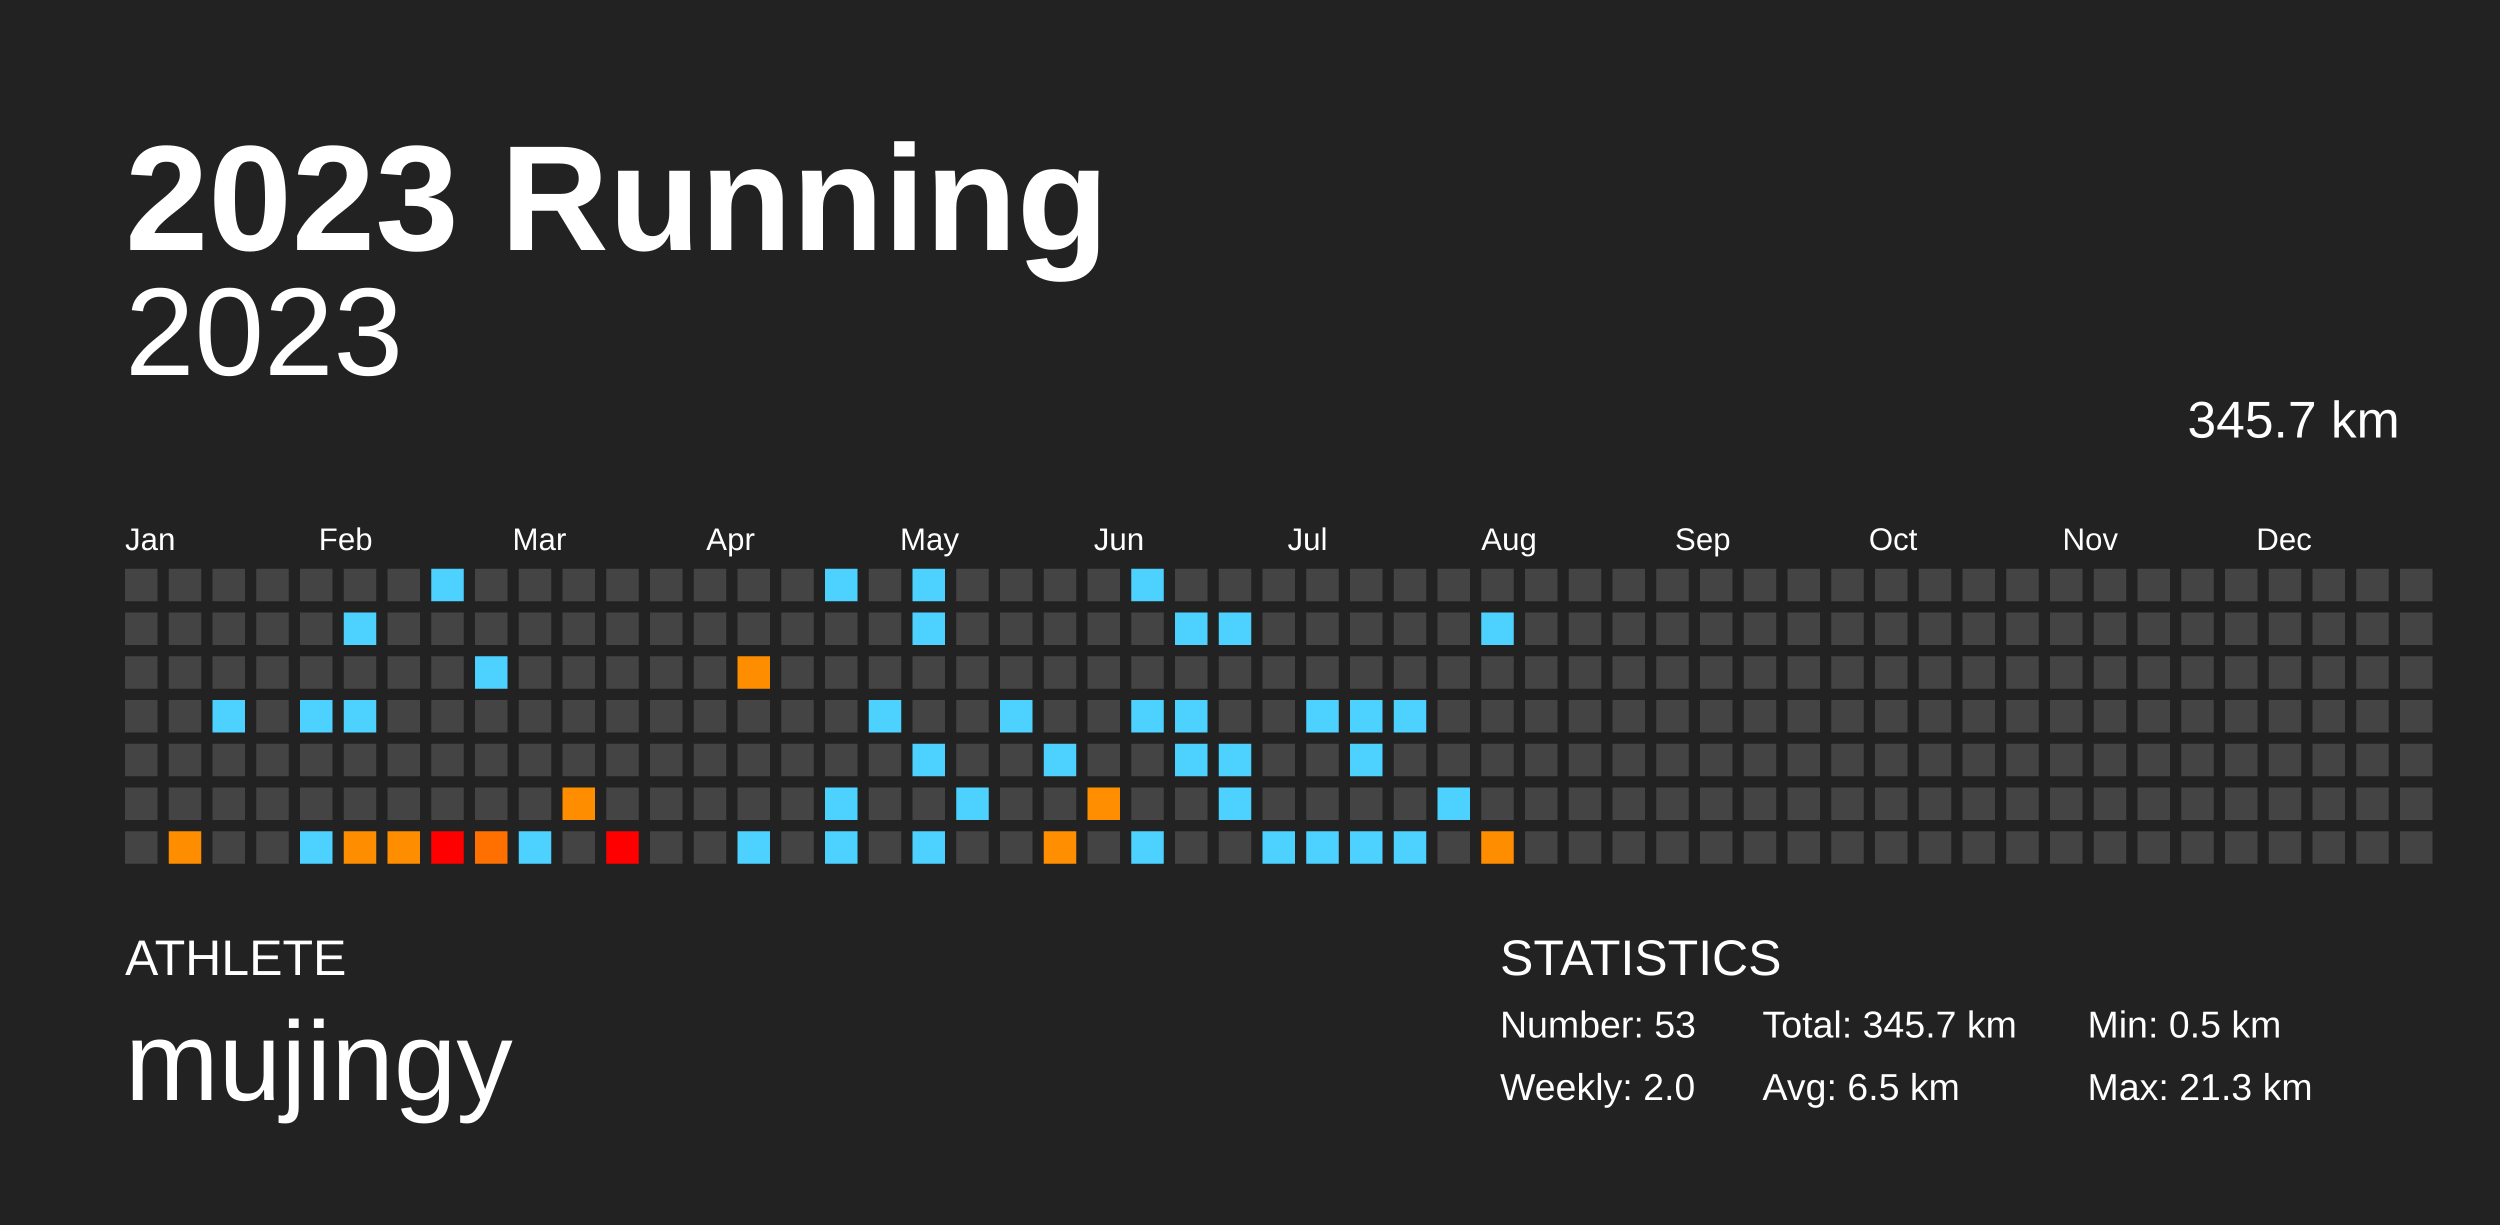
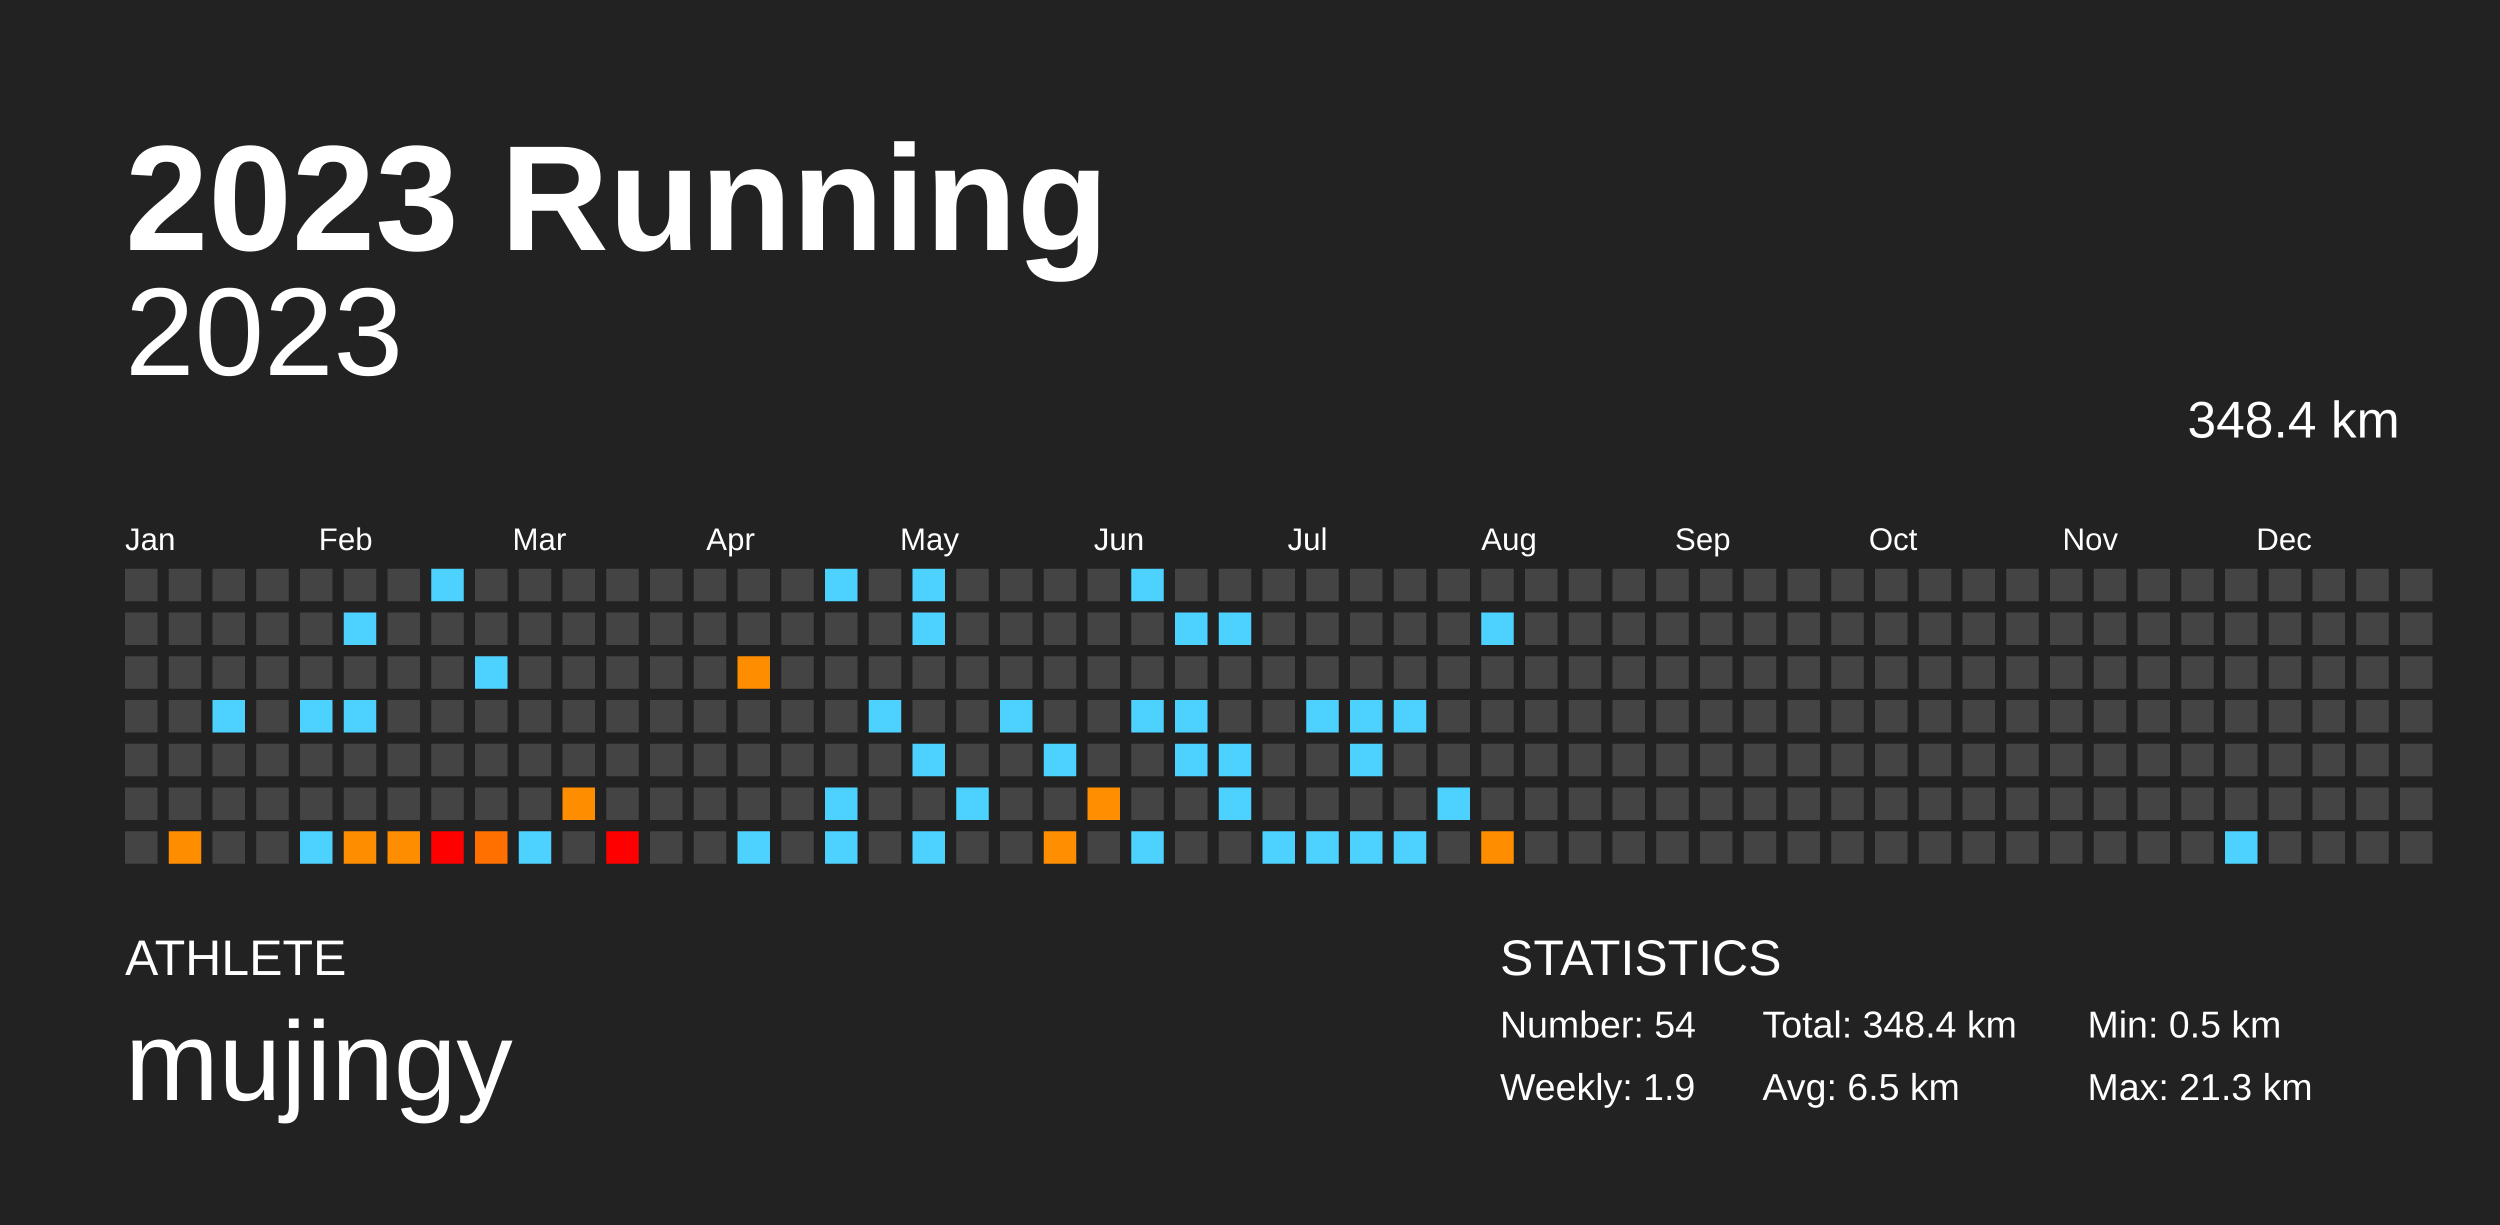
<svg xmlns="http://www.w3.org/2000/svg" baseProfile="full" height="98mm" version="1.1" viewBox="0,0,200,98" width="200mm">
  <defs />
  <rect fill="#222222" height="98" width="200" x="0" y="0" />
  <text fill="#FFFFFF" style="font-size:12px; font-family:Arial; font-weight:bold;" x="10" y="20">2023 Running</text>
  <text fill="#FFFFFF" style="font-size:4px; font-family:Arial" x="10" y="78">ATHLETE</text>
  <text fill="#FFFFFF" style="font-size:9px; font-family:Arial" x="10" y="88">mujingy</text>
  <text fill="#FFFFFF" style="font-size:4px; font-family:Arial" x="120" y="78">STATISTICS</text>
-   <text fill="#FFFFFF" style="font-size:3px; font-family:Arial" x="120" y="83">Number: 53</text>
-   <text fill="#FFFFFF" style="font-size:3px; font-family:Arial" x="120" y="88">Weekly: 2.0</text>
-   <text fill="#FFFFFF" style="font-size:3px; font-family:Arial" x="141" y="83">Total: 345.7 km</text>
+   <text fill="#FFFFFF" style="font-size:3px; font-family:Arial" x="120" y="83">Number: 54</text>
+   <text fill="#FFFFFF" style="font-size:3px; font-family:Arial" x="120" y="88">Weekly: 1.9</text>
+   <text fill="#FFFFFF" style="font-size:3px; font-family:Arial" x="141" y="83">Total: 348.4 km</text>
  <text fill="#FFFFFF" style="font-size:3px; font-family:Arial" x="141" y="88">Avg: 6.5 km</text>
  <text fill="#FFFFFF" style="font-size:3px; font-family:Arial" x="167" y="83">Min: 0.5 km</text>
  <text fill="#FFFFFF" style="font-size:3px; font-family:Arial" x="167" y="88">Max: 21.3 km</text>
  <text alignment-baseline="hanging" fill="#FFFFFF" style="font-size:10.0px; font-family:Arial;" x="10" y="30">2023</text>
-   <text alignment-baseline="hanging" fill="#FFFFFF" style="font-size:4.125px; font-family:Arial;" x="175" y="35">345.7 km</text>
+   <text alignment-baseline="hanging" fill="#FFFFFF" style="font-size:4.125px; font-family:Arial;" x="175" y="35">348.4 km</text>
  <text fill="#FFFFFF" style="font-size:2.5px; font-family:Arial" x="10.0" y="44">Jan</text>
  <text fill="#FFFFFF" style="font-size:2.5px; font-family:Arial" x="25.5" y="44">Feb</text>
  <text fill="#FFFFFF" style="font-size:2.5px; font-family:Arial" x="41.0" y="44">Mar</text>
  <text fill="#FFFFFF" style="font-size:2.5px; font-family:Arial" x="56.5" y="44">Apr</text>
  <text fill="#FFFFFF" style="font-size:2.5px; font-family:Arial" x="72.0" y="44">May</text>
  <text fill="#FFFFFF" style="font-size:2.5px; font-family:Arial" x="87.5" y="44">Jun</text>
  <text fill="#FFFFFF" style="font-size:2.5px; font-family:Arial" x="103.0" y="44">Jul</text>
  <text fill="#FFFFFF" style="font-size:2.5px; font-family:Arial" x="118.5" y="44">Aug</text>
  <text fill="#FFFFFF" style="font-size:2.5px; font-family:Arial" x="134.0" y="44">Sep</text>
  <text fill="#FFFFFF" style="font-size:2.5px; font-family:Arial" x="149.5" y="44">Oct</text>
  <text fill="#FFFFFF" style="font-size:2.5px; font-family:Arial" x="165.0" y="44">Nov</text>
  <text fill="#FFFFFF" style="font-size:2.5px; font-family:Arial" x="180.5" y="44">Dec</text>
  <rect fill="#444444" height="2.6" width="2.6" x="10.0" y="45.5" />
  <rect fill="#444444" height="2.6" width="2.6" x="10.0" y="49.0" />
  <rect fill="#444444" height="2.6" width="2.6" x="10.0" y="52.5" />
  <rect fill="#444444" height="2.6" width="2.6" x="10.0" y="56.0" />
  <rect fill="#444444" height="2.6" width="2.6" x="10.0" y="59.5" />
  <rect fill="#444444" height="2.6" width="2.6" x="10.0" y="63.0" />
  <rect fill="#444444" height="2.6" width="2.6" x="10.0" y="66.5" />
  <rect fill="#444444" height="2.6" width="2.6" x="13.5" y="45.5" />
  <rect fill="#444444" height="2.6" width="2.6" x="13.5" y="49.0" />
  <rect fill="#444444" height="2.6" width="2.6" x="13.5" y="52.5" />
  <rect fill="#444444" height="2.6" width="2.6" x="13.5" y="56.0" />
  <rect fill="#444444" height="2.6" width="2.6" x="13.5" y="59.5" />
  <rect fill="#444444" height="2.6" width="2.6" x="13.5" y="63.0" />
  <rect fill="#ff8d00" height="2.6" width="2.6" x="13.5" y="66.5" />
  <rect fill="#444444" height="2.6" width="2.6" x="17.0" y="45.5" />
  <rect fill="#444444" height="2.6" width="2.6" x="17.0" y="49.0" />
  <rect fill="#444444" height="2.6" width="2.6" x="17.0" y="52.5" />
  <rect fill="#4dd2ff" height="2.6" width="2.6" x="17.0" y="56.0" />
  <rect fill="#444444" height="2.6" width="2.6" x="17.0" y="59.5" />
  <rect fill="#444444" height="2.6" width="2.6" x="17.0" y="63.0" />
  <rect fill="#444444" height="2.6" width="2.6" x="17.0" y="66.5" />
  <rect fill="#444444" height="2.6" width="2.6" x="20.5" y="45.5" />
  <rect fill="#444444" height="2.6" width="2.6" x="20.5" y="49.0" />
  <rect fill="#444444" height="2.6" width="2.6" x="20.5" y="52.5" />
  <rect fill="#444444" height="2.6" width="2.6" x="20.5" y="56.0" />
  <rect fill="#444444" height="2.6" width="2.6" x="20.5" y="59.5" />
  <rect fill="#444444" height="2.6" width="2.6" x="20.5" y="63.0" />
  <rect fill="#444444" height="2.6" width="2.6" x="20.5" y="66.5" />
  <rect fill="#444444" height="2.6" width="2.6" x="24.0" y="45.5" />
  <rect fill="#444444" height="2.6" width="2.6" x="24.0" y="49.0" />
  <rect fill="#444444" height="2.6" width="2.6" x="24.0" y="52.5" />
  <rect fill="#4dd2ff" height="2.6" width="2.6" x="24.0" y="56.0" />
  <rect fill="#444444" height="2.6" width="2.6" x="24.0" y="59.5" />
  <rect fill="#444444" height="2.6" width="2.6" x="24.0" y="63.0" />
  <rect fill="#4dd2ff" height="2.6" width="2.6" x="24.0" y="66.5" />
  <rect fill="#444444" height="2.6" width="2.6" x="27.5" y="45.5" />
  <rect fill="#4dd2ff" height="2.6" width="2.6" x="27.5" y="49.0" />
  <rect fill="#444444" height="2.6" width="2.6" x="27.5" y="52.5" />
  <rect fill="#4dd2ff" height="2.6" width="2.6" x="27.5" y="56.0" />
  <rect fill="#444444" height="2.6" width="2.6" x="27.5" y="59.5" />
  <rect fill="#444444" height="2.6" width="2.6" x="27.5" y="63.0" />
  <rect fill="#ff8d00" height="2.6" width="2.6" x="27.5" y="66.5" />
  <rect fill="#444444" height="2.6" width="2.6" x="31.0" y="45.5" />
  <rect fill="#444444" height="2.6" width="2.6" x="31.0" y="49.0" />
  <rect fill="#444444" height="2.6" width="2.6" x="31.0" y="52.5" />
  <rect fill="#444444" height="2.6" width="2.6" x="31.0" y="56.0" />
  <rect fill="#444444" height="2.6" width="2.6" x="31.0" y="59.5" />
  <rect fill="#444444" height="2.6" width="2.6" x="31.0" y="63.0" />
  <rect fill="#ff8d00" height="2.6" width="2.6" x="31.0" y="66.5" />
  <rect fill="#4dd2ff" height="2.6" width="2.6" x="34.5" y="45.5" />
  <rect fill="#444444" height="2.6" width="2.6" x="34.5" y="49.0" />
  <rect fill="#444444" height="2.6" width="2.6" x="34.5" y="52.5" />
  <rect fill="#444444" height="2.6" width="2.6" x="34.5" y="56.0" />
  <rect fill="#444444" height="2.6" width="2.6" x="34.5" y="59.5" />
  <rect fill="#444444" height="2.6" width="2.6" x="34.5" y="63.0" />
  <rect fill="red" height="2.6" width="2.6" x="34.5" y="66.5" />
  <rect fill="#444444" height="2.6" width="2.6" x="38.0" y="45.5" />
  <rect fill="#444444" height="2.6" width="2.6" x="38.0" y="49.0" />
  <rect fill="#4dd2ff" height="2.6" width="2.6" x="38.0" y="52.5" />
  <rect fill="#444444" height="2.6" width="2.6" x="38.0" y="56.0" />
  <rect fill="#444444" height="2.6" width="2.6" x="38.0" y="59.5" />
  <rect fill="#444444" height="2.6" width="2.6" x="38.0" y="63.0" />
  <rect fill="#ff7000" height="2.6" width="2.6" x="38.0" y="66.5" />
  <rect fill="#444444" height="2.6" width="2.6" x="41.5" y="45.5" />
  <rect fill="#444444" height="2.6" width="2.6" x="41.5" y="49.0" />
  <rect fill="#444444" height="2.6" width="2.6" x="41.5" y="52.5" />
  <rect fill="#444444" height="2.6" width="2.6" x="41.5" y="56.0" />
  <rect fill="#444444" height="2.6" width="2.6" x="41.5" y="59.5" />
  <rect fill="#444444" height="2.6" width="2.6" x="41.5" y="63.0" />
  <rect fill="#4dd2ff" height="2.6" width="2.6" x="41.5" y="66.5" />
  <rect fill="#444444" height="2.6" width="2.6" x="45.0" y="45.5" />
  <rect fill="#444444" height="2.6" width="2.6" x="45.0" y="49.0" />
  <rect fill="#444444" height="2.6" width="2.6" x="45.0" y="52.5" />
  <rect fill="#444444" height="2.6" width="2.6" x="45.0" y="56.0" />
  <rect fill="#444444" height="2.6" width="2.6" x="45.0" y="59.5" />
  <rect fill="#ff8d00" height="2.6" width="2.6" x="45.0" y="63.0" />
  <rect fill="#444444" height="2.6" width="2.6" x="45.0" y="66.5" />
  <rect fill="#444444" height="2.6" width="2.6" x="48.5" y="45.5" />
  <rect fill="#444444" height="2.6" width="2.6" x="48.5" y="49.0" />
  <rect fill="#444444" height="2.6" width="2.6" x="48.5" y="52.5" />
  <rect fill="#444444" height="2.6" width="2.6" x="48.5" y="56.0" />
  <rect fill="#444444" height="2.6" width="2.6" x="48.5" y="59.5" />
  <rect fill="#444444" height="2.6" width="2.6" x="48.5" y="63.0" />
  <rect fill="red" height="2.6" width="2.6" x="48.5" y="66.5" />
  <rect fill="#444444" height="2.6" width="2.6" x="52.0" y="45.5" />
  <rect fill="#444444" height="2.6" width="2.6" x="52.0" y="49.0" />
  <rect fill="#444444" height="2.6" width="2.6" x="52.0" y="52.5" />
  <rect fill="#444444" height="2.6" width="2.6" x="52.0" y="56.0" />
  <rect fill="#444444" height="2.6" width="2.6" x="52.0" y="59.5" />
  <rect fill="#444444" height="2.6" width="2.6" x="52.0" y="63.0" />
  <rect fill="#444444" height="2.6" width="2.6" x="52.0" y="66.5" />
  <rect fill="#444444" height="2.6" width="2.6" x="55.5" y="45.5" />
  <rect fill="#444444" height="2.6" width="2.6" x="55.5" y="49.0" />
  <rect fill="#444444" height="2.6" width="2.6" x="55.5" y="52.5" />
  <rect fill="#444444" height="2.6" width="2.6" x="55.5" y="56.0" />
  <rect fill="#444444" height="2.6" width="2.6" x="55.5" y="59.5" />
  <rect fill="#444444" height="2.6" width="2.6" x="55.5" y="63.0" />
  <rect fill="#444444" height="2.6" width="2.6" x="55.5" y="66.5" />
  <rect fill="#444444" height="2.6" width="2.6" x="59.0" y="45.5" />
  <rect fill="#444444" height="2.6" width="2.6" x="59.0" y="49.0" />
  <rect fill="#ff8d00" height="2.6" width="2.6" x="59.0" y="52.5" />
  <rect fill="#444444" height="2.6" width="2.6" x="59.0" y="56.0" />
  <rect fill="#444444" height="2.6" width="2.6" x="59.0" y="59.5" />
  <rect fill="#444444" height="2.6" width="2.6" x="59.0" y="63.0" />
  <rect fill="#4dd2ff" height="2.6" width="2.6" x="59.0" y="66.5" />
  <rect fill="#444444" height="2.6" width="2.6" x="62.5" y="45.5" />
  <rect fill="#444444" height="2.6" width="2.6" x="62.5" y="49.0" />
  <rect fill="#444444" height="2.6" width="2.6" x="62.5" y="52.5" />
  <rect fill="#444444" height="2.6" width="2.6" x="62.5" y="56.0" />
  <rect fill="#444444" height="2.6" width="2.6" x="62.5" y="59.5" />
  <rect fill="#444444" height="2.6" width="2.6" x="62.5" y="63.0" />
  <rect fill="#444444" height="2.6" width="2.6" x="62.5" y="66.5" />
  <rect fill="#4dd2ff" height="2.6" width="2.6" x="66.0" y="45.5" />
  <rect fill="#444444" height="2.6" width="2.6" x="66.0" y="49.0" />
  <rect fill="#444444" height="2.6" width="2.6" x="66.0" y="52.5" />
  <rect fill="#444444" height="2.6" width="2.6" x="66.0" y="56.0" />
  <rect fill="#444444" height="2.6" width="2.6" x="66.0" y="59.5" />
  <rect fill="#4dd2ff" height="2.6" width="2.6" x="66.0" y="63.0" />
  <rect fill="#4dd2ff" height="2.6" width="2.6" x="66.0" y="66.5" />
  <rect fill="#444444" height="2.6" width="2.6" x="69.5" y="45.5" />
  <rect fill="#444444" height="2.6" width="2.6" x="69.5" y="49.0" />
  <rect fill="#444444" height="2.6" width="2.6" x="69.5" y="52.5" />
  <rect fill="#4dd2ff" height="2.6" width="2.6" x="69.5" y="56.0" />
  <rect fill="#444444" height="2.6" width="2.6" x="69.5" y="59.5" />
  <rect fill="#444444" height="2.6" width="2.6" x="69.5" y="63.0" />
  <rect fill="#444444" height="2.6" width="2.6" x="69.5" y="66.5" />
  <rect fill="#4dd2ff" height="2.6" width="2.6" x="73.0" y="45.5" />
  <rect fill="#4dd2ff" height="2.6" width="2.6" x="73.0" y="49.0" />
  <rect fill="#444444" height="2.6" width="2.6" x="73.0" y="52.5" />
  <rect fill="#444444" height="2.6" width="2.6" x="73.0" y="56.0" />
  <rect fill="#4dd2ff" height="2.6" width="2.6" x="73.0" y="59.5" />
  <rect fill="#444444" height="2.6" width="2.6" x="73.0" y="63.0" />
  <rect fill="#4dd2ff" height="2.6" width="2.6" x="73.0" y="66.5" />
  <rect fill="#444444" height="2.6" width="2.6" x="76.5" y="45.5" />
  <rect fill="#444444" height="2.6" width="2.6" x="76.5" y="49.0" />
  <rect fill="#444444" height="2.6" width="2.6" x="76.5" y="52.5" />
  <rect fill="#444444" height="2.6" width="2.6" x="76.5" y="56.0" />
  <rect fill="#444444" height="2.6" width="2.6" x="76.5" y="59.5" />
  <rect fill="#4dd2ff" height="2.6" width="2.6" x="76.5" y="63.0" />
  <rect fill="#444444" height="2.6" width="2.6" x="76.5" y="66.5" />
  <rect fill="#444444" height="2.6" width="2.6" x="80.0" y="45.5" />
  <rect fill="#444444" height="2.6" width="2.6" x="80.0" y="49.0" />
  <rect fill="#444444" height="2.6" width="2.6" x="80.0" y="52.5" />
  <rect fill="#4dd2ff" height="2.6" width="2.6" x="80.0" y="56.0" />
  <rect fill="#444444" height="2.6" width="2.6" x="80.0" y="59.5" />
  <rect fill="#444444" height="2.6" width="2.6" x="80.0" y="63.0" />
  <rect fill="#444444" height="2.6" width="2.6" x="80.0" y="66.5" />
  <rect fill="#444444" height="2.6" width="2.6" x="83.5" y="45.5" />
  <rect fill="#444444" height="2.6" width="2.6" x="83.5" y="49.0" />
  <rect fill="#444444" height="2.6" width="2.6" x="83.5" y="52.5" />
  <rect fill="#444444" height="2.6" width="2.6" x="83.5" y="56.0" />
  <rect fill="#4dd2ff" height="2.6" width="2.6" x="83.5" y="59.5" />
  <rect fill="#444444" height="2.6" width="2.6" x="83.5" y="63.0" />
  <rect fill="#ff8e00" height="2.6" width="2.6" x="83.5" y="66.5" />
  <rect fill="#444444" height="2.6" width="2.6" x="87.0" y="45.5" />
  <rect fill="#444444" height="2.6" width="2.6" x="87.0" y="49.0" />
  <rect fill="#444444" height="2.6" width="2.6" x="87.0" y="52.5" />
  <rect fill="#444444" height="2.6" width="2.6" x="87.0" y="56.0" />
  <rect fill="#444444" height="2.6" width="2.6" x="87.0" y="59.5" />
  <rect fill="#ff8e00" height="2.6" width="2.6" x="87.0" y="63.0" />
  <rect fill="#444444" height="2.6" width="2.6" x="87.0" y="66.5" />
  <rect fill="#4dd2ff" height="2.6" width="2.6" x="90.5" y="45.5" />
  <rect fill="#444444" height="2.6" width="2.6" x="90.5" y="49.0" />
  <rect fill="#444444" height="2.6" width="2.6" x="90.5" y="52.5" />
  <rect fill="#4dd2ff" height="2.6" width="2.6" x="90.5" y="56.0" />
  <rect fill="#444444" height="2.6" width="2.6" x="90.5" y="59.5" />
  <rect fill="#444444" height="2.6" width="2.6" x="90.5" y="63.0" />
  <rect fill="#4dd2ff" height="2.6" width="2.6" x="90.5" y="66.5" />
  <rect fill="#444444" height="2.6" width="2.6" x="94.0" y="45.5" />
  <rect fill="#4dd2ff" height="2.6" width="2.6" x="94.0" y="49.0" />
  <rect fill="#444444" height="2.6" width="2.6" x="94.0" y="52.5" />
  <rect fill="#4dd2ff" height="2.6" width="2.6" x="94.0" y="56.0" />
  <rect fill="#4dd2ff" height="2.6" width="2.6" x="94.0" y="59.5" />
  <rect fill="#444444" height="2.6" width="2.6" x="94.0" y="63.0" />
  <rect fill="#444444" height="2.6" width="2.6" x="94.0" y="66.5" />
  <rect fill="#444444" height="2.6" width="2.6" x="97.5" y="45.5" />
  <rect fill="#4dd2ff" height="2.6" width="2.6" x="97.5" y="49.0" />
  <rect fill="#444444" height="2.6" width="2.6" x="97.5" y="52.5" />
  <rect fill="#444444" height="2.6" width="2.6" x="97.5" y="56.0" />
  <rect fill="#4dd2ff" height="2.6" width="2.6" x="97.5" y="59.5" />
  <rect fill="#4dd2ff" height="2.6" width="2.6" x="97.5" y="63.0" />
  <rect fill="#444444" height="2.6" width="2.6" x="97.5" y="66.5" />
  <rect fill="#444444" height="2.6" width="2.6" x="101.0" y="45.5" />
  <rect fill="#444444" height="2.6" width="2.6" x="101.0" y="49.0" />
  <rect fill="#444444" height="2.6" width="2.6" x="101.0" y="52.5" />
  <rect fill="#444444" height="2.6" width="2.6" x="101.0" y="56.0" />
  <rect fill="#444444" height="2.6" width="2.6" x="101.0" y="59.5" />
  <rect fill="#444444" height="2.6" width="2.6" x="101.0" y="63.0" />
  <rect fill="#4dd2ff" height="2.6" width="2.6" x="101.0" y="66.5" />
  <rect fill="#444444" height="2.6" width="2.6" x="104.5" y="45.5" />
  <rect fill="#444444" height="2.6" width="2.6" x="104.5" y="49.0" />
  <rect fill="#444444" height="2.6" width="2.6" x="104.5" y="52.5" />
  <rect fill="#4dd2ff" height="2.6" width="2.6" x="104.5" y="56.0" />
  <rect fill="#444444" height="2.6" width="2.6" x="104.5" y="59.5" />
  <rect fill="#444444" height="2.6" width="2.6" x="104.5" y="63.0" />
  <rect fill="#4dd2ff" height="2.6" width="2.6" x="104.5" y="66.5" />
  <rect fill="#444444" height="2.6" width="2.6" x="108.0" y="45.5" />
  <rect fill="#444444" height="2.6" width="2.6" x="108.0" y="49.0" />
  <rect fill="#444444" height="2.6" width="2.6" x="108.0" y="52.5" />
  <rect fill="#4dd2ff" height="2.6" width="2.6" x="108.0" y="56.0" />
  <rect fill="#4dd2ff" height="2.6" width="2.6" x="108.0" y="59.5" />
  <rect fill="#444444" height="2.6" width="2.6" x="108.0" y="63.0" />
  <rect fill="#4dd2ff" height="2.6" width="2.6" x="108.0" y="66.5" />
  <rect fill="#444444" height="2.6" width="2.6" x="111.5" y="45.5" />
  <rect fill="#444444" height="2.6" width="2.6" x="111.5" y="49.0" />
  <rect fill="#444444" height="2.6" width="2.6" x="111.5" y="52.5" />
  <rect fill="#4dd2ff" height="2.6" width="2.6" x="111.5" y="56.0" />
  <rect fill="#444444" height="2.6" width="2.6" x="111.5" y="59.5" />
  <rect fill="#444444" height="2.6" width="2.6" x="111.5" y="63.0" />
  <rect fill="#4dd2ff" height="2.6" width="2.6" x="111.5" y="66.5" />
  <rect fill="#444444" height="2.6" width="2.6" x="115.0" y="45.5" />
  <rect fill="#444444" height="2.6" width="2.6" x="115.0" y="49.0" />
  <rect fill="#444444" height="2.6" width="2.6" x="115.0" y="52.5" />
  <rect fill="#444444" height="2.6" width="2.6" x="115.0" y="56.0" />
  <rect fill="#444444" height="2.6" width="2.6" x="115.0" y="59.5" />
  <rect fill="#4dd2ff" height="2.6" width="2.6" x="115.0" y="63.0" />
  <rect fill="#444444" height="2.6" width="2.6" x="115.0" y="66.5" />
  <rect fill="#444444" height="2.6" width="2.6" x="118.5" y="45.5" />
  <rect fill="#4dd2ff" height="2.6" width="2.6" x="118.5" y="49.0" />
  <rect fill="#444444" height="2.6" width="2.6" x="118.5" y="52.5" />
  <rect fill="#444444" height="2.6" width="2.6" x="118.5" y="56.0" />
  <rect fill="#444444" height="2.6" width="2.6" x="118.5" y="59.5" />
  <rect fill="#444444" height="2.6" width="2.6" x="118.5" y="63.0" />
  <rect fill="#ff8d00" height="2.6" width="2.6" x="118.5" y="66.5" />
  <rect fill="#444444" height="2.6" width="2.6" x="122.0" y="45.5" />
  <rect fill="#444444" height="2.6" width="2.6" x="122.0" y="49.0" />
  <rect fill="#444444" height="2.6" width="2.6" x="122.0" y="52.5" />
  <rect fill="#444444" height="2.6" width="2.6" x="122.0" y="56.0" />
  <rect fill="#444444" height="2.6" width="2.6" x="122.0" y="59.5" />
  <rect fill="#444444" height="2.6" width="2.6" x="122.0" y="63.0" />
  <rect fill="#444444" height="2.6" width="2.6" x="122.0" y="66.5" />
  <rect fill="#444444" height="2.6" width="2.6" x="125.5" y="45.5" />
  <rect fill="#444444" height="2.6" width="2.6" x="125.5" y="49.0" />
  <rect fill="#444444" height="2.6" width="2.6" x="125.5" y="52.5" />
  <rect fill="#444444" height="2.6" width="2.6" x="125.5" y="56.0" />
  <rect fill="#444444" height="2.6" width="2.6" x="125.5" y="59.5" />
  <rect fill="#444444" height="2.6" width="2.6" x="125.5" y="63.0" />
  <rect fill="#444444" height="2.6" width="2.6" x="125.5" y="66.5" />
  <rect fill="#444444" height="2.6" width="2.6" x="129.0" y="45.5" />
  <rect fill="#444444" height="2.6" width="2.6" x="129.0" y="49.0" />
  <rect fill="#444444" height="2.6" width="2.6" x="129.0" y="52.5" />
  <rect fill="#444444" height="2.6" width="2.6" x="129.0" y="56.0" />
  <rect fill="#444444" height="2.6" width="2.6" x="129.0" y="59.5" />
  <rect fill="#444444" height="2.6" width="2.6" x="129.0" y="63.0" />
  <rect fill="#444444" height="2.6" width="2.6" x="129.0" y="66.5" />
  <rect fill="#444444" height="2.6" width="2.6" x="132.5" y="45.5" />
  <rect fill="#444444" height="2.6" width="2.6" x="132.5" y="49.0" />
  <rect fill="#444444" height="2.6" width="2.6" x="132.5" y="52.5" />
  <rect fill="#444444" height="2.6" width="2.6" x="132.5" y="56.0" />
  <rect fill="#444444" height="2.6" width="2.6" x="132.5" y="59.5" />
  <rect fill="#444444" height="2.6" width="2.6" x="132.5" y="63.0" />
  <rect fill="#444444" height="2.6" width="2.6" x="132.5" y="66.5" />
  <rect fill="#444444" height="2.6" width="2.6" x="136.0" y="45.5" />
  <rect fill="#444444" height="2.6" width="2.6" x="136.0" y="49.0" />
  <rect fill="#444444" height="2.6" width="2.6" x="136.0" y="52.5" />
  <rect fill="#444444" height="2.6" width="2.6" x="136.0" y="56.0" />
  <rect fill="#444444" height="2.6" width="2.6" x="136.0" y="59.5" />
  <rect fill="#444444" height="2.6" width="2.6" x="136.0" y="63.0" />
  <rect fill="#444444" height="2.6" width="2.6" x="136.0" y="66.5" />
  <rect fill="#444444" height="2.6" width="2.6" x="139.5" y="45.5" />
  <rect fill="#444444" height="2.6" width="2.6" x="139.5" y="49.0" />
  <rect fill="#444444" height="2.6" width="2.6" x="139.5" y="52.5" />
  <rect fill="#444444" height="2.6" width="2.6" x="139.5" y="56.0" />
  <rect fill="#444444" height="2.6" width="2.6" x="139.5" y="59.5" />
  <rect fill="#444444" height="2.6" width="2.6" x="139.5" y="63.0" />
  <rect fill="#444444" height="2.6" width="2.6" x="139.5" y="66.5" />
  <rect fill="#444444" height="2.6" width="2.6" x="143.0" y="45.5" />
  <rect fill="#444444" height="2.6" width="2.6" x="143.0" y="49.0" />
  <rect fill="#444444" height="2.6" width="2.6" x="143.0" y="52.5" />
  <rect fill="#444444" height="2.6" width="2.6" x="143.0" y="56.0" />
  <rect fill="#444444" height="2.6" width="2.6" x="143.0" y="59.5" />
  <rect fill="#444444" height="2.6" width="2.6" x="143.0" y="63.0" />
  <rect fill="#444444" height="2.6" width="2.6" x="143.0" y="66.5" />
  <rect fill="#444444" height="2.6" width="2.6" x="146.5" y="45.5" />
  <rect fill="#444444" height="2.6" width="2.6" x="146.5" y="49.0" />
  <rect fill="#444444" height="2.6" width="2.6" x="146.5" y="52.5" />
  <rect fill="#444444" height="2.6" width="2.6" x="146.5" y="56.0" />
  <rect fill="#444444" height="2.6" width="2.6" x="146.5" y="59.5" />
  <rect fill="#444444" height="2.6" width="2.6" x="146.5" y="63.0" />
  <rect fill="#444444" height="2.6" width="2.6" x="146.5" y="66.5" />
  <rect fill="#444444" height="2.6" width="2.6" x="150.0" y="45.5" />
  <rect fill="#444444" height="2.6" width="2.6" x="150.0" y="49.0" />
  <rect fill="#444444" height="2.6" width="2.6" x="150.0" y="52.5" />
  <rect fill="#444444" height="2.6" width="2.6" x="150.0" y="56.0" />
  <rect fill="#444444" height="2.6" width="2.6" x="150.0" y="59.5" />
  <rect fill="#444444" height="2.6" width="2.6" x="150.0" y="63.0" />
  <rect fill="#444444" height="2.6" width="2.6" x="150.0" y="66.5" />
  <rect fill="#444444" height="2.6" width="2.6" x="153.5" y="45.5" />
  <rect fill="#444444" height="2.6" width="2.6" x="153.5" y="49.0" />
  <rect fill="#444444" height="2.6" width="2.6" x="153.5" y="52.5" />
  <rect fill="#444444" height="2.6" width="2.6" x="153.5" y="56.0" />
  <rect fill="#444444" height="2.6" width="2.6" x="153.5" y="59.5" />
  <rect fill="#444444" height="2.6" width="2.6" x="153.5" y="63.0" />
  <rect fill="#444444" height="2.6" width="2.6" x="153.5" y="66.5" />
  <rect fill="#444444" height="2.6" width="2.6" x="157.0" y="45.5" />
  <rect fill="#444444" height="2.6" width="2.6" x="157.0" y="49.0" />
  <rect fill="#444444" height="2.6" width="2.6" x="157.0" y="52.5" />
  <rect fill="#444444" height="2.6" width="2.6" x="157.0" y="56.0" />
  <rect fill="#444444" height="2.6" width="2.6" x="157.0" y="59.5" />
  <rect fill="#444444" height="2.6" width="2.6" x="157.0" y="63.0" />
  <rect fill="#444444" height="2.6" width="2.6" x="157.0" y="66.5" />
  <rect fill="#444444" height="2.6" width="2.6" x="160.5" y="45.5" />
  <rect fill="#444444" height="2.6" width="2.6" x="160.5" y="49.0" />
  <rect fill="#444444" height="2.6" width="2.6" x="160.5" y="52.5" />
  <rect fill="#444444" height="2.6" width="2.6" x="160.5" y="56.0" />
  <rect fill="#444444" height="2.6" width="2.6" x="160.5" y="59.5" />
  <rect fill="#444444" height="2.6" width="2.6" x="160.5" y="63.0" />
  <rect fill="#444444" height="2.6" width="2.6" x="160.5" y="66.5" />
  <rect fill="#444444" height="2.6" width="2.6" x="164.0" y="45.5" />
  <rect fill="#444444" height="2.6" width="2.6" x="164.0" y="49.0" />
  <rect fill="#444444" height="2.6" width="2.6" x="164.0" y="52.5" />
  <rect fill="#444444" height="2.6" width="2.6" x="164.0" y="56.0" />
  <rect fill="#444444" height="2.6" width="2.6" x="164.0" y="59.5" />
  <rect fill="#444444" height="2.6" width="2.6" x="164.0" y="63.0" />
  <rect fill="#444444" height="2.6" width="2.6" x="164.0" y="66.5" />
  <rect fill="#444444" height="2.6" width="2.6" x="167.5" y="45.5" />
  <rect fill="#444444" height="2.6" width="2.6" x="167.5" y="49.0" />
  <rect fill="#444444" height="2.6" width="2.6" x="167.5" y="52.5" />
  <rect fill="#444444" height="2.6" width="2.6" x="167.5" y="56.0" />
  <rect fill="#444444" height="2.6" width="2.6" x="167.5" y="59.5" />
  <rect fill="#444444" height="2.6" width="2.6" x="167.5" y="63.0" />
  <rect fill="#444444" height="2.6" width="2.6" x="167.5" y="66.5" />
  <rect fill="#444444" height="2.6" width="2.6" x="171.0" y="45.5" />
  <rect fill="#444444" height="2.6" width="2.6" x="171.0" y="49.0" />
  <rect fill="#444444" height="2.6" width="2.6" x="171.0" y="52.5" />
  <rect fill="#444444" height="2.6" width="2.6" x="171.0" y="56.0" />
  <rect fill="#444444" height="2.6" width="2.6" x="171.0" y="59.5" />
  <rect fill="#444444" height="2.6" width="2.6" x="171.0" y="63.0" />
  <rect fill="#444444" height="2.6" width="2.6" x="171.0" y="66.5" />
  <rect fill="#444444" height="2.6" width="2.6" x="174.5" y="45.5" />
  <rect fill="#444444" height="2.6" width="2.6" x="174.5" y="49.0" />
  <rect fill="#444444" height="2.6" width="2.6" x="174.5" y="52.5" />
  <rect fill="#444444" height="2.6" width="2.6" x="174.5" y="56.0" />
  <rect fill="#444444" height="2.6" width="2.6" x="174.5" y="59.5" />
  <rect fill="#444444" height="2.6" width="2.6" x="174.5" y="63.0" />
  <rect fill="#444444" height="2.6" width="2.6" x="174.5" y="66.5" />
  <rect fill="#444444" height="2.6" width="2.6" x="178.0" y="45.5" />
  <rect fill="#444444" height="2.6" width="2.6" x="178.0" y="49.0" />
  <rect fill="#444444" height="2.6" width="2.6" x="178.0" y="52.5" />
  <rect fill="#444444" height="2.6" width="2.6" x="178.0" y="56.0" />
  <rect fill="#444444" height="2.6" width="2.6" x="178.0" y="59.5" />
  <rect fill="#444444" height="2.6" width="2.6" x="178.0" y="63.0" />
-   <rect fill="#444444" height="2.6" width="2.6" x="178.0" y="66.5" />
+   <rect fill="#4dd2ff" height="2.6" width="2.6" x="178.0" y="66.5" />
  <rect fill="#444444" height="2.6" width="2.6" x="181.5" y="45.5" />
  <rect fill="#444444" height="2.6" width="2.6" x="181.5" y="49.0" />
  <rect fill="#444444" height="2.6" width="2.6" x="181.5" y="52.5" />
  <rect fill="#444444" height="2.6" width="2.6" x="181.5" y="56.0" />
  <rect fill="#444444" height="2.6" width="2.6" x="181.5" y="59.5" />
  <rect fill="#444444" height="2.6" width="2.6" x="181.5" y="63.0" />
  <rect fill="#444444" height="2.6" width="2.6" x="181.5" y="66.5" />
  <rect fill="#444444" height="2.6" width="2.6" x="185.0" y="45.5" />
  <rect fill="#444444" height="2.6" width="2.6" x="185.0" y="49.0" />
  <rect fill="#444444" height="2.6" width="2.6" x="185.0" y="52.5" />
  <rect fill="#444444" height="2.6" width="2.6" x="185.0" y="56.0" />
  <rect fill="#444444" height="2.6" width="2.6" x="185.0" y="59.5" />
  <rect fill="#444444" height="2.6" width="2.6" x="185.0" y="63.0" />
  <rect fill="#444444" height="2.6" width="2.6" x="185.0" y="66.5" />
  <rect fill="#444444" height="2.6" width="2.6" x="188.5" y="45.5" />
  <rect fill="#444444" height="2.6" width="2.6" x="188.5" y="49.0" />
  <rect fill="#444444" height="2.6" width="2.6" x="188.5" y="52.5" />
  <rect fill="#444444" height="2.6" width="2.6" x="188.5" y="56.0" />
  <rect fill="#444444" height="2.6" width="2.6" x="188.5" y="59.5" />
  <rect fill="#444444" height="2.6" width="2.6" x="188.5" y="63.0" />
  <rect fill="#444444" height="2.6" width="2.6" x="188.5" y="66.5" />
  <rect fill="#444444" height="2.6" width="2.6" x="192.0" y="45.5" />
  <rect fill="#444444" height="2.6" width="2.6" x="192.0" y="49.0" />
  <rect fill="#444444" height="2.6" width="2.6" x="192.0" y="52.5" />
  <rect fill="#444444" height="2.6" width="2.6" x="192.0" y="56.0" />
  <rect fill="#444444" height="2.6" width="2.6" x="192.0" y="59.5" />
  <rect fill="#444444" height="2.6" width="2.6" x="192.0" y="63.0" />
  <rect fill="#444444" height="2.6" width="2.6" x="192.0" y="66.5" />
</svg>
